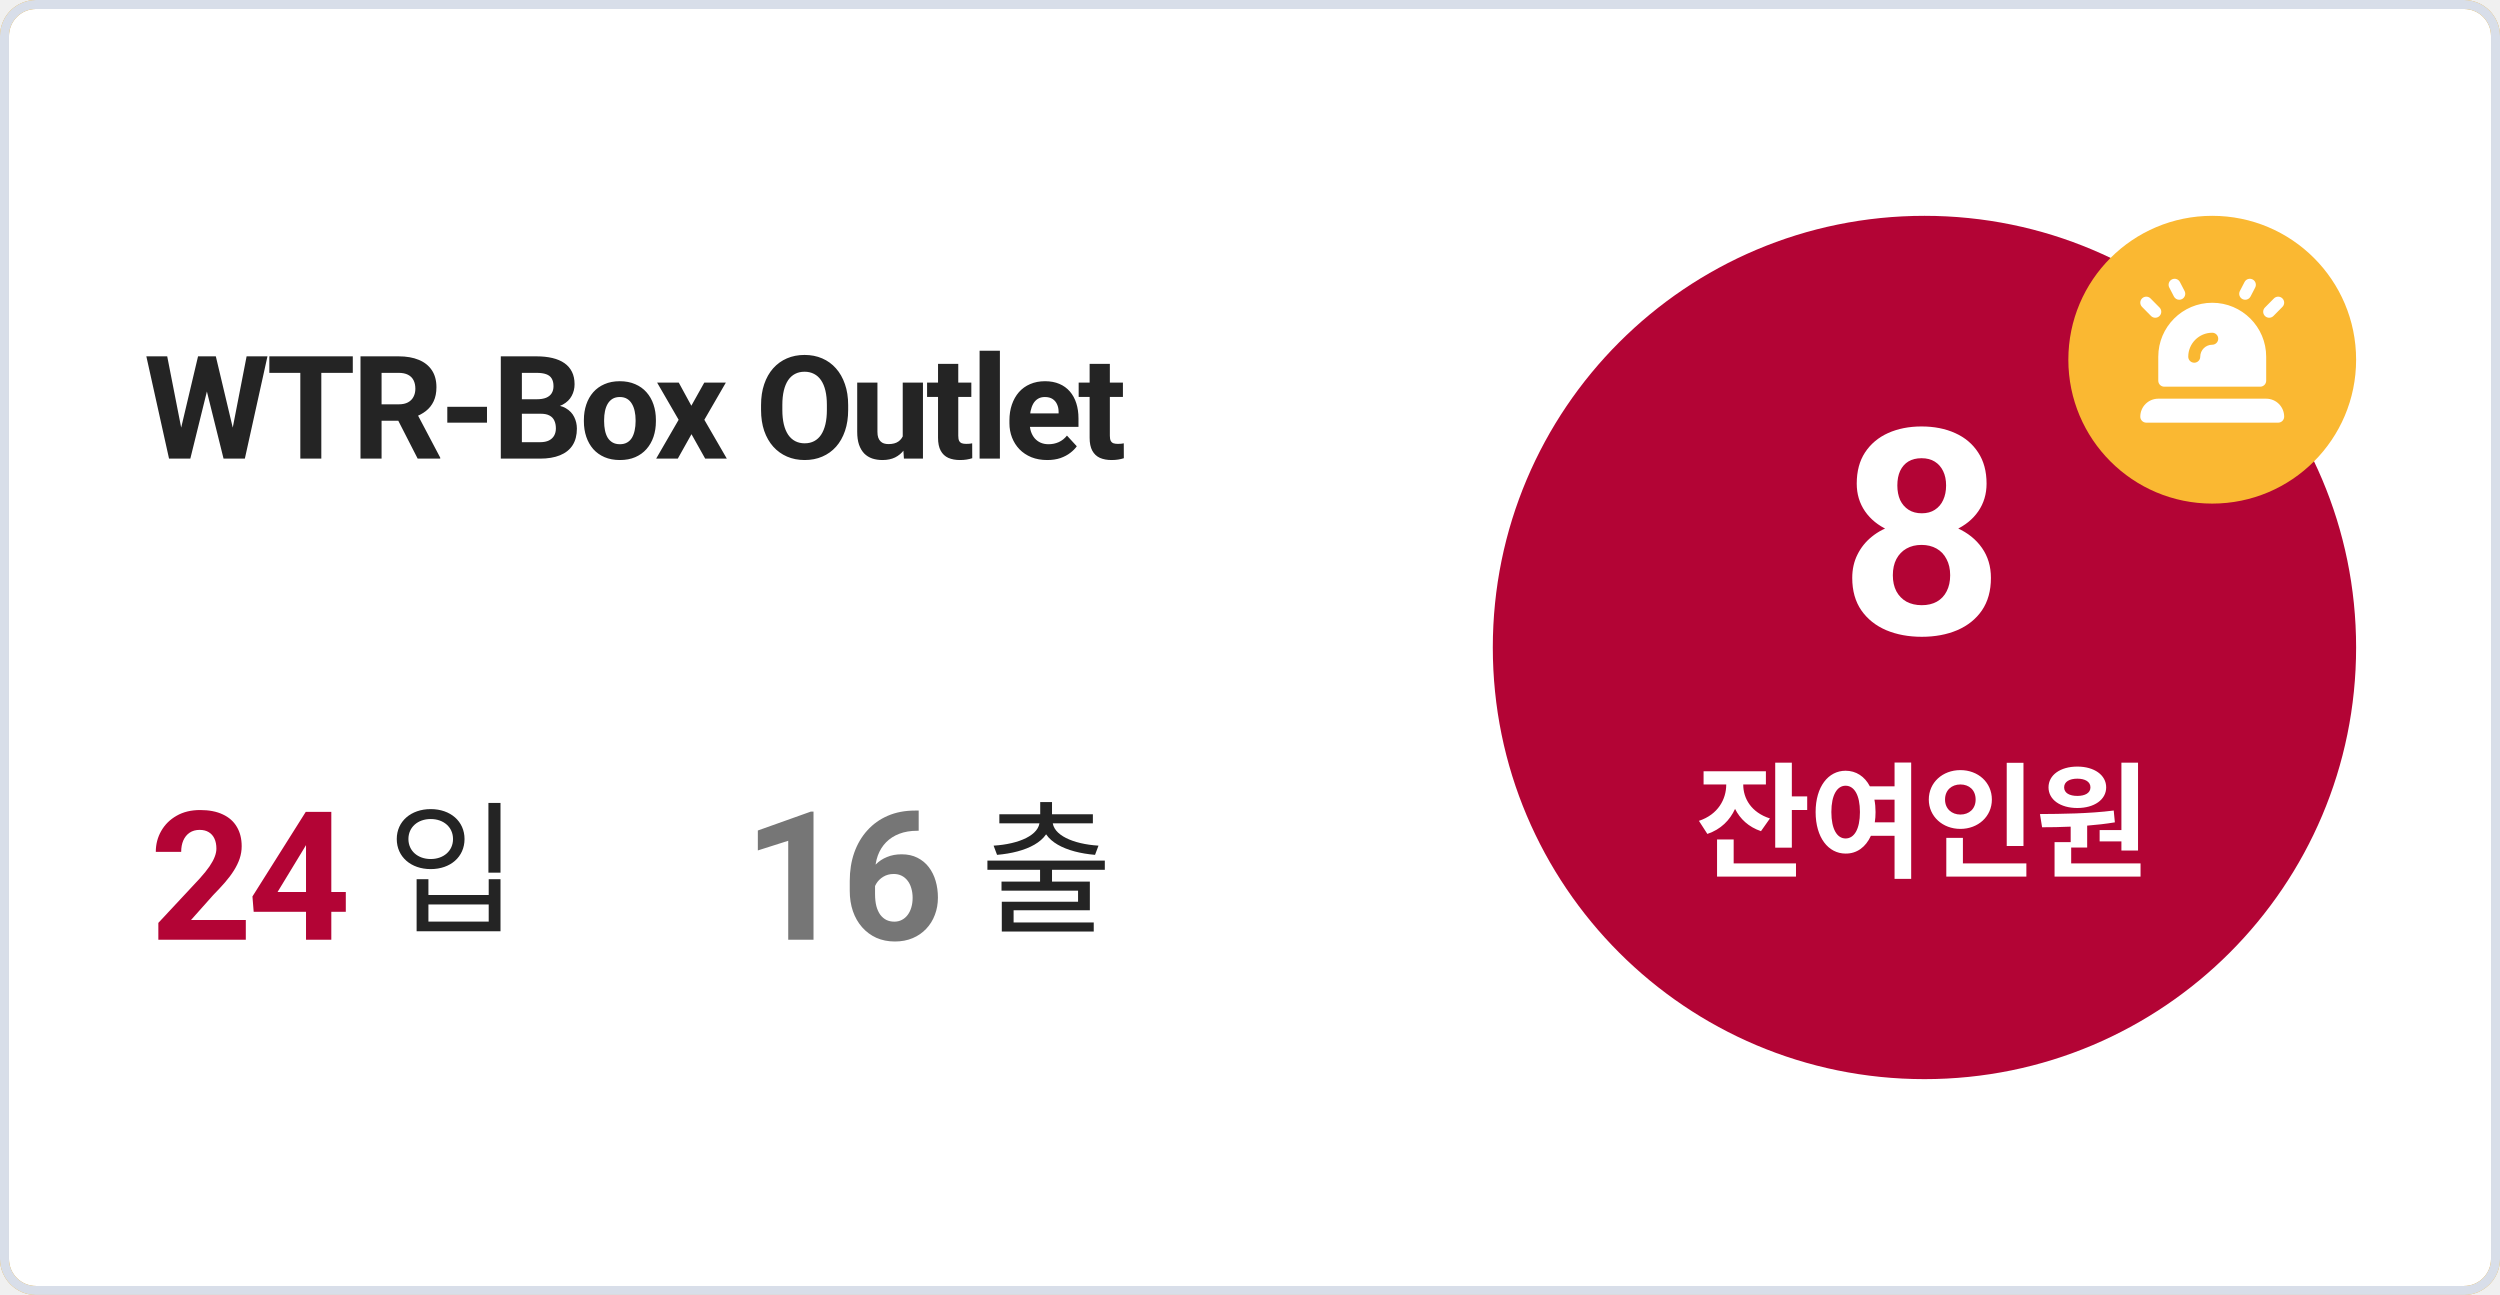
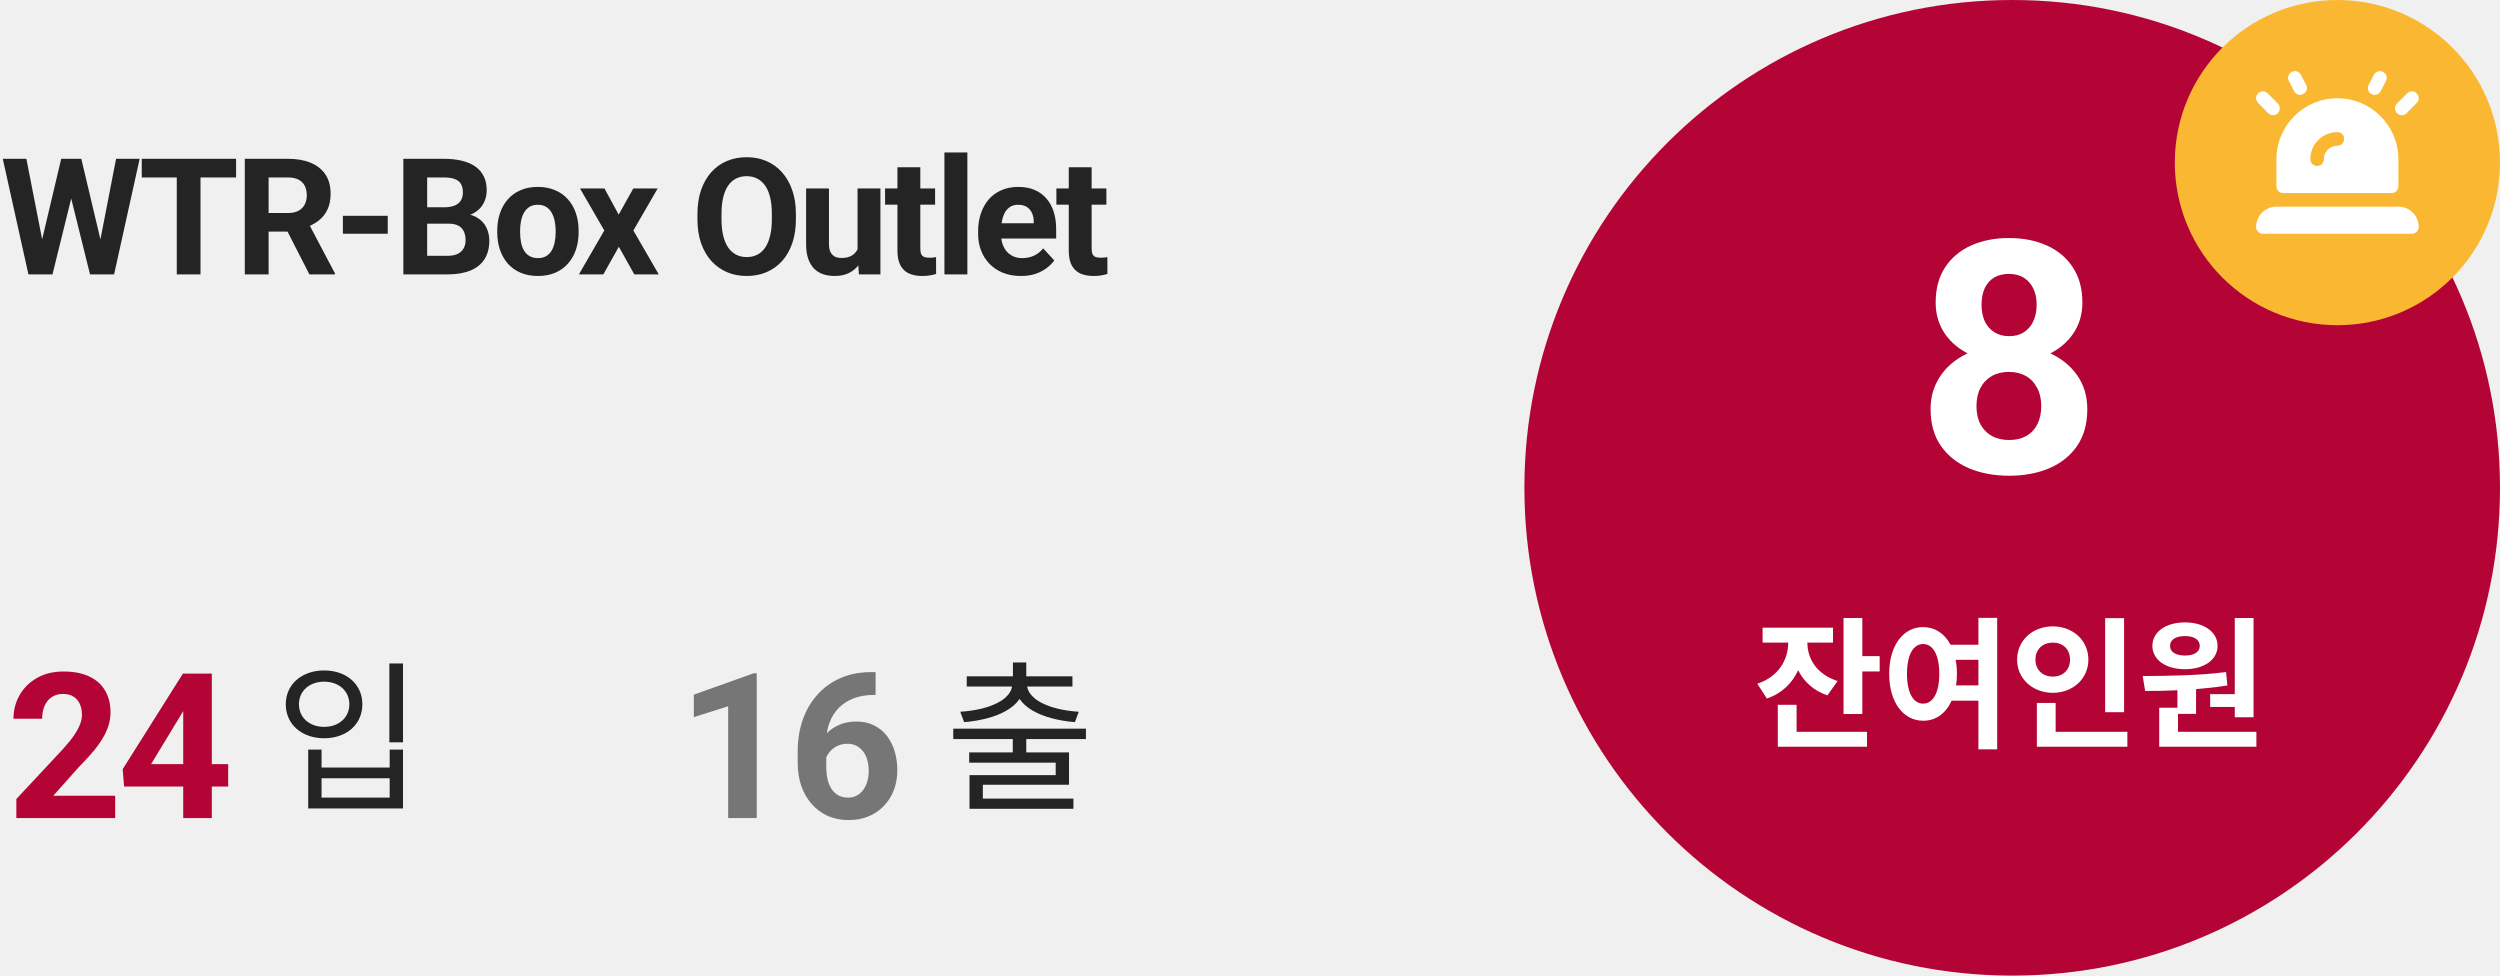
- <svg xmlns="http://www.w3.org/2000/svg" width="278" height="144" viewBox="0 0 278 144" fill="none">
-   <path d="M0.5 4C0.5 2.067 2.067 0.5 4 0.5H274C275.933 0.5 277.5 2.067 277.5 4V140C277.5 141.933 275.933 143.5 274 143.5H4C2.067 143.5 0.5 141.933 0.5 140V4Z" fill="white" />
-   <path d="M0.5 4C0.5 2.067 2.067 0.5 4 0.5H274C275.933 0.5 277.5 2.067 277.5 4V140C277.5 141.933 275.933 143.5 274 143.5H4C2.067 143.5 0.5 141.933 0.5 140V4Z" fill="white" />
-   <path d="M0.5 4C0.5 2.067 2.067 0.5 4 0.5H274C275.933 0.5 277.5 2.067 277.5 4V140C277.5 141.933 275.933 143.5 274 143.5H4C2.067 143.5 0.5 141.933 0.5 140V4Z" stroke="#D8DEE9" />
-   <path d="M0.5 4C0.5 2.067 2.067 0.5 4 0.5H274C275.933 0.5 277.5 2.067 277.5 4V140C277.5 141.933 275.933 143.5 274 143.5H4C2.067 143.5 0.5 141.933 0.5 140V4Z" stroke="#FAB832" />
-   <path d="M0.5 4C0.5 2.067 2.067 0.5 4 0.5H274C275.933 0.5 277.5 2.067 277.5 4V140C277.5 141.933 275.933 143.5 274 143.5H4C2.067 143.5 0.5 141.933 0.5 140V4Z" stroke="#D8DEE9" />
-   <path d="M19.758 49.195L22.023 39.625H23.289L23.578 41.219L21.164 51H19.805L19.758 49.195ZM18.594 39.625L20.469 49.195L20.312 51H18.797L16.273 39.625H18.594ZM25.57 49.156L27.422 39.625H29.742L27.227 51H25.711L25.57 49.156ZM24 39.625L26.281 49.234L26.219 51H24.859L22.43 41.211L22.742 39.625H24ZM35.731 39.625V51H33.395V39.625H35.731ZM39.231 39.625V41.461H29.95V39.625H39.231ZM40.087 39.625H44.329C45.199 39.625 45.946 39.755 46.571 40.016C47.202 40.276 47.686 40.661 48.024 41.172C48.363 41.682 48.532 42.31 48.532 43.055C48.532 43.664 48.428 44.188 48.22 44.625C48.017 45.057 47.727 45.419 47.352 45.711C46.983 45.997 46.548 46.227 46.048 46.398L45.306 46.789H41.618L41.602 44.961H44.345C44.756 44.961 45.097 44.888 45.368 44.742C45.639 44.596 45.842 44.393 45.977 44.133C46.118 43.872 46.188 43.57 46.188 43.227C46.188 42.862 46.121 42.547 45.985 42.281C45.85 42.016 45.644 41.812 45.368 41.672C45.092 41.531 44.746 41.461 44.329 41.461H42.431V51H40.087V39.625ZM46.446 51L43.852 45.93L46.329 45.914L48.954 50.891V51H46.446ZM54.154 45.234V47H49.74V45.234H54.154ZM60.142 46.008H57.221L57.205 44.398H59.658C60.09 44.398 60.445 44.344 60.721 44.234C60.997 44.12 61.202 43.956 61.338 43.742C61.478 43.523 61.549 43.258 61.549 42.945C61.549 42.591 61.481 42.305 61.346 42.086C61.215 41.867 61.01 41.708 60.728 41.609C60.452 41.51 60.096 41.461 59.658 41.461H58.033V51H55.689V39.625H59.658C60.32 39.625 60.911 39.688 61.432 39.812C61.958 39.938 62.403 40.128 62.767 40.383C63.132 40.638 63.411 40.961 63.603 41.352C63.796 41.737 63.892 42.195 63.892 42.727C63.892 43.195 63.786 43.628 63.572 44.023C63.364 44.419 63.033 44.742 62.58 44.992C62.132 45.242 61.546 45.38 60.822 45.406L60.142 46.008ZM60.041 51H56.58L57.494 49.172H60.041C60.452 49.172 60.788 49.107 61.049 48.977C61.309 48.841 61.502 48.659 61.627 48.43C61.752 48.2 61.814 47.938 61.814 47.641C61.814 47.307 61.757 47.018 61.642 46.773C61.533 46.529 61.356 46.341 61.111 46.211C60.867 46.075 60.544 46.008 60.142 46.008H57.885L57.9 44.398H60.713L61.252 45.031C61.945 45.021 62.502 45.143 62.924 45.398C63.351 45.648 63.661 45.974 63.853 46.375C64.051 46.776 64.15 47.206 64.15 47.664C64.15 48.393 63.992 49.008 63.674 49.508C63.356 50.003 62.89 50.375 62.275 50.625C61.666 50.875 60.921 51 60.041 51ZM64.928 46.859V46.695C64.928 46.075 65.017 45.505 65.194 44.984C65.371 44.458 65.629 44.003 65.967 43.617C66.306 43.232 66.722 42.932 67.217 42.719C67.712 42.5 68.28 42.391 68.92 42.391C69.561 42.391 70.131 42.5 70.631 42.719C71.131 42.932 71.55 43.232 71.889 43.617C72.233 44.003 72.493 44.458 72.67 44.984C72.847 45.505 72.936 46.075 72.936 46.695V46.859C72.936 47.474 72.847 48.044 72.67 48.57C72.493 49.091 72.233 49.547 71.889 49.938C71.55 50.323 71.134 50.622 70.639 50.836C70.144 51.05 69.577 51.156 68.936 51.156C68.295 51.156 67.725 51.05 67.225 50.836C66.73 50.622 66.311 50.323 65.967 49.938C65.629 49.547 65.371 49.091 65.194 48.57C65.017 48.044 64.928 47.474 64.928 46.859ZM67.178 46.695V46.859C67.178 47.214 67.209 47.544 67.272 47.852C67.334 48.159 67.433 48.43 67.569 48.664C67.709 48.893 67.892 49.073 68.116 49.203C68.34 49.333 68.613 49.398 68.936 49.398C69.248 49.398 69.517 49.333 69.741 49.203C69.965 49.073 70.144 48.893 70.28 48.664C70.415 48.43 70.514 48.159 70.577 47.852C70.644 47.544 70.678 47.214 70.678 46.859V46.695C70.678 46.352 70.644 46.029 70.577 45.727C70.514 45.419 70.412 45.148 70.272 44.914C70.136 44.675 69.957 44.487 69.733 44.352C69.509 44.216 69.238 44.148 68.92 44.148C68.603 44.148 68.332 44.216 68.108 44.352C67.889 44.487 67.709 44.675 67.569 44.914C67.433 45.148 67.334 45.419 67.272 45.727C67.209 46.029 67.178 46.352 67.178 46.695ZM75.479 42.547L76.878 45.117L78.315 42.547H80.714L78.323 46.68L80.823 51H78.417L76.893 48.281L75.37 51H72.964L75.464 46.68L73.073 42.547H75.479ZM94.316 45.047V45.586C94.316 46.45 94.199 47.227 93.965 47.914C93.73 48.602 93.4 49.188 92.972 49.672C92.545 50.151 92.035 50.518 91.441 50.773C90.853 51.029 90.199 51.156 89.48 51.156C88.767 51.156 88.113 51.029 87.519 50.773C86.931 50.518 86.42 50.151 85.988 49.672C85.556 49.188 85.22 48.602 84.98 47.914C84.746 47.227 84.629 46.45 84.629 45.586V45.047C84.629 44.177 84.746 43.401 84.98 42.719C85.215 42.031 85.545 41.445 85.972 40.961C86.405 40.477 86.915 40.107 87.504 39.852C88.097 39.596 88.751 39.469 89.465 39.469C90.183 39.469 90.837 39.596 91.426 39.852C92.019 40.107 92.53 40.477 92.957 40.961C93.389 41.445 93.722 42.031 93.957 42.719C94.197 43.401 94.316 44.177 94.316 45.047ZM91.949 45.586V45.031C91.949 44.427 91.894 43.896 91.785 43.438C91.676 42.979 91.514 42.594 91.301 42.281C91.087 41.969 90.827 41.734 90.519 41.578C90.212 41.417 89.861 41.336 89.465 41.336C89.069 41.336 88.717 41.417 88.41 41.578C88.108 41.734 87.85 41.969 87.637 42.281C87.428 42.594 87.269 42.979 87.16 43.438C87.051 43.896 86.996 44.427 86.996 45.031V45.586C86.996 46.185 87.051 46.716 87.16 47.18C87.269 47.638 87.431 48.026 87.644 48.344C87.858 48.656 88.118 48.893 88.426 49.055C88.733 49.216 89.085 49.297 89.48 49.297C89.876 49.297 90.228 49.216 90.535 49.055C90.842 48.893 91.1 48.656 91.308 48.344C91.517 48.026 91.676 47.638 91.785 47.18C91.894 46.716 91.949 46.185 91.949 45.586ZM100.383 48.977V42.547H102.633V51H100.516L100.383 48.977ZM100.633 47.242L101.297 47.227C101.297 47.789 101.232 48.312 101.102 48.797C100.972 49.276 100.776 49.693 100.516 50.047C100.256 50.396 99.927 50.669 99.532 50.867C99.136 51.06 98.67 51.156 98.133 51.156C97.722 51.156 97.341 51.099 96.993 50.984C96.649 50.865 96.352 50.68 96.102 50.43C95.857 50.175 95.664 49.849 95.524 49.453C95.388 49.052 95.321 48.57 95.321 48.008V42.547H97.571V48.023C97.571 48.273 97.599 48.484 97.657 48.656C97.719 48.828 97.805 48.969 97.914 49.078C98.024 49.188 98.151 49.266 98.297 49.312C98.448 49.359 98.615 49.383 98.797 49.383C99.261 49.383 99.625 49.289 99.891 49.102C100.162 48.914 100.352 48.659 100.461 48.336C100.576 48.008 100.633 47.643 100.633 47.242ZM108.012 42.547V44.141H103.091V42.547H108.012ZM104.309 40.461H106.559V48.453C106.559 48.698 106.591 48.885 106.653 49.016C106.721 49.146 106.82 49.237 106.95 49.289C107.08 49.336 107.244 49.359 107.442 49.359C107.583 49.359 107.708 49.354 107.817 49.344C107.932 49.328 108.028 49.312 108.106 49.297L108.114 50.953C107.921 51.016 107.713 51.065 107.489 51.102C107.265 51.138 107.018 51.156 106.747 51.156C106.252 51.156 105.82 51.075 105.45 50.914C105.085 50.747 104.804 50.482 104.606 50.117C104.408 49.753 104.309 49.273 104.309 48.68V40.461ZM111.189 39V51H108.931V39H111.189ZM116.459 51.156C115.802 51.156 115.214 51.052 114.693 50.844C114.172 50.63 113.73 50.336 113.365 49.961C113.006 49.586 112.73 49.151 112.537 48.656C112.344 48.156 112.248 47.625 112.248 47.062V46.75C112.248 46.109 112.339 45.523 112.521 44.992C112.704 44.461 112.964 44 113.302 43.609C113.646 43.219 114.063 42.919 114.552 42.711C115.042 42.497 115.594 42.391 116.209 42.391C116.808 42.391 117.339 42.49 117.802 42.688C118.266 42.885 118.654 43.167 118.967 43.531C119.284 43.896 119.524 44.333 119.685 44.844C119.847 45.349 119.927 45.911 119.927 46.531V47.469H113.209V45.969H117.717V45.797C117.717 45.484 117.659 45.206 117.545 44.961C117.435 44.711 117.269 44.513 117.045 44.367C116.821 44.221 116.534 44.148 116.185 44.148C115.888 44.148 115.633 44.214 115.42 44.344C115.206 44.474 115.032 44.656 114.896 44.891C114.766 45.125 114.667 45.401 114.599 45.719C114.537 46.031 114.506 46.375 114.506 46.75V47.062C114.506 47.401 114.552 47.714 114.646 48C114.745 48.286 114.883 48.534 115.06 48.742C115.243 48.95 115.461 49.112 115.717 49.227C115.977 49.341 116.271 49.398 116.599 49.398C117.006 49.398 117.383 49.32 117.732 49.164C118.086 49.003 118.391 48.76 118.646 48.438L119.74 49.625C119.563 49.88 119.321 50.125 119.013 50.359C118.711 50.594 118.347 50.786 117.92 50.938C117.493 51.083 117.006 51.156 116.459 51.156ZM124.869 42.547V44.141H119.948V42.547H124.869ZM121.166 40.461H123.416V48.453C123.416 48.698 123.448 48.885 123.51 49.016C123.578 49.146 123.677 49.237 123.807 49.289C123.937 49.336 124.101 49.359 124.299 49.359C124.44 49.359 124.565 49.354 124.674 49.344C124.789 49.328 124.885 49.312 124.963 49.297L124.971 50.953C124.778 51.016 124.57 51.065 124.346 51.102C124.122 51.138 123.875 51.156 123.604 51.156C123.109 51.156 122.677 51.075 122.307 50.914C121.942 50.747 121.661 50.482 121.463 50.117C121.265 49.753 121.166 49.273 121.166 48.68V40.461Z" fill="#242424" />
-   <path d="M27.334 102.303V104.5H17.608V102.625L22.207 97.693C22.67 97.179 23.034 96.727 23.301 96.336C23.568 95.939 23.76 95.584 23.877 95.272C24.001 94.953 24.063 94.65 24.063 94.363C24.063 93.934 23.991 93.566 23.848 93.26C23.705 92.947 23.493 92.706 23.213 92.537C22.94 92.368 22.601 92.283 22.198 92.283C21.768 92.283 21.397 92.387 21.084 92.596C20.778 92.804 20.544 93.094 20.381 93.465C20.225 93.836 20.147 94.256 20.147 94.725H17.325C17.325 93.878 17.526 93.103 17.93 92.4C18.334 91.691 18.903 91.128 19.639 90.711C20.375 90.288 21.247 90.076 22.256 90.076C23.252 90.076 24.092 90.239 24.776 90.564C25.466 90.883 25.987 91.346 26.338 91.951C26.696 92.55 26.875 93.266 26.875 94.1C26.875 94.568 26.8 95.027 26.651 95.477C26.501 95.919 26.286 96.362 26.006 96.805C25.733 97.241 25.401 97.684 25.01 98.133C24.619 98.582 24.187 99.047 23.711 99.529L21.241 102.303H27.334ZM38.453 99.188V101.395H28.209L28.072 99.686L34 90.281H36.236L33.815 94.334L30.865 99.188H38.453ZM36.842 90.281V104.5H34.029V90.281H36.842Z" fill="#B30435" />
-   <path d="M54.312 89.284H55.656V97.044H54.312V89.284ZM46.328 97.764H47.64V99.524H54.344V97.764H55.656V103.556H46.328V97.764ZM47.64 100.58V102.484H54.344V100.58H47.64ZM47.896 89.972C50.088 89.972 51.656 91.332 51.656 93.3C51.656 95.284 50.088 96.644 47.896 96.644C45.704 96.644 44.12 95.284 44.12 93.3C44.12 91.332 45.704 89.972 47.896 89.972ZM47.896 91.076C46.456 91.076 45.416 91.988 45.416 93.3C45.416 94.612 46.456 95.524 47.896 95.524C49.336 95.524 50.376 94.612 50.376 93.3C50.376 91.988 49.336 91.076 47.896 91.076Z" fill="#242424" />
-   <path d="M90.463 90.252V104.5H87.651V93.494L84.272 94.568V92.352L90.16 90.252H90.463ZM101.748 90.135H102.158V92.381H101.992C101.25 92.381 100.589 92.492 100.01 92.713C99.43 92.934 98.939 93.25 98.535 93.66C98.138 94.064 97.832 94.552 97.617 95.125C97.409 95.698 97.305 96.339 97.305 97.049V99.412C97.305 99.92 97.353 100.369 97.451 100.76C97.555 101.144 97.702 101.466 97.891 101.727C98.086 101.98 98.314 102.173 98.574 102.303C98.835 102.426 99.128 102.488 99.453 102.488C99.759 102.488 100.036 102.423 100.283 102.293C100.537 102.163 100.752 101.98 100.928 101.746C101.11 101.505 101.247 101.225 101.338 100.906C101.436 100.581 101.484 100.226 101.484 99.842C101.484 99.458 101.436 99.103 101.338 98.777C101.247 98.452 101.11 98.172 100.928 97.938C100.745 97.697 100.524 97.511 100.264 97.381C100.003 97.251 99.71 97.186 99.385 97.186C98.942 97.186 98.551 97.29 98.213 97.498C97.881 97.7 97.62 97.96 97.432 98.279C97.243 98.598 97.142 98.934 97.129 99.285L96.279 98.738C96.299 98.237 96.403 97.762 96.592 97.312C96.787 96.863 97.054 96.466 97.393 96.121C97.738 95.769 98.151 95.496 98.633 95.301C99.115 95.099 99.658 94.998 100.264 94.998C100.928 94.998 101.51 95.125 102.012 95.379C102.52 95.633 102.943 95.981 103.281 96.424C103.62 96.867 103.874 97.378 104.043 97.957C104.212 98.537 104.297 99.155 104.297 99.812C104.297 100.503 104.183 101.144 103.955 101.736C103.734 102.329 103.411 102.846 102.988 103.289C102.572 103.732 102.07 104.077 101.484 104.324C100.898 104.572 100.241 104.695 99.512 104.695C98.757 104.695 98.07 104.559 97.451 104.285C96.839 104.005 96.312 103.615 95.869 103.113C95.426 102.612 95.085 102.016 94.844 101.326C94.609 100.636 94.492 99.881 94.492 99.061V97.967C94.492 96.821 94.658 95.773 94.99 94.822C95.329 93.865 95.814 93.038 96.445 92.342C97.077 91.639 97.838 91.095 98.731 90.711C99.622 90.327 100.628 90.135 101.748 90.135Z" fill="#767676" />
-   <path d="M115.656 96.484H116.984V98.676H115.656V96.484ZM109.8 95.7H122.856V96.724H109.8V95.7ZM115.672 89.188H116.984V90.948H115.672V89.188ZM115.608 91.076H116.776V91.3C116.776 93.572 114.072 94.788 110.872 95.06L110.488 94.036C113.336 93.86 115.608 92.852 115.608 91.3V91.076ZM115.88 91.076H117.048V91.3C117.048 92.852 119.32 93.86 122.152 94.036L121.768 95.06C118.568 94.788 115.88 93.572 115.88 91.3V91.076ZM111.128 90.548H121.528V91.556H111.128V90.548ZM111.368 98.036H121.192V101.22H112.712V102.964H111.4V100.276H119.88V99.044H111.368V98.036ZM111.4 102.58H121.624V103.588H111.4V102.58Z" fill="#242424" />
-   <path d="M166 72C166 45.49 187.49 24 214 24C240.51 24 262 45.49 262 72C262 98.51 240.51 120 214 120C187.49 120 166 98.51 166 72Z" fill="#B30435" />
-   <path d="M221.391 64.266C221.391 65.693 221.057 66.896 220.391 67.875C219.724 68.844 218.807 69.578 217.641 70.078C216.484 70.568 215.172 70.812 213.703 70.812C212.234 70.812 210.917 70.568 209.75 70.078C208.583 69.578 207.661 68.844 206.984 67.875C206.307 66.896 205.969 65.693 205.969 64.266C205.969 63.307 206.161 62.443 206.547 61.672C206.932 60.891 207.469 60.224 208.156 59.672C208.854 59.109 209.672 58.682 210.609 58.391C211.547 58.089 212.568 57.938 213.672 57.938C215.151 57.938 216.474 58.198 217.641 58.719C218.807 59.24 219.724 59.974 220.391 60.922C221.057 61.87 221.391 62.984 221.391 64.266ZM216.859 63.969C216.859 63.271 216.724 62.672 216.453 62.172C216.193 61.661 215.823 61.271 215.344 61C214.865 60.729 214.307 60.594 213.672 60.594C213.036 60.594 212.479 60.729 212 61C211.521 61.271 211.146 61.661 210.875 62.172C210.615 62.672 210.484 63.271 210.484 63.969C210.484 64.656 210.615 65.25 210.875 65.75C211.146 66.25 211.521 66.635 212 66.906C212.49 67.167 213.057 67.297 213.703 67.297C214.349 67.297 214.906 67.167 215.375 66.906C215.854 66.635 216.219 66.25 216.469 65.75C216.729 65.25 216.859 64.656 216.859 63.969ZM220.906 53.781C220.906 54.938 220.599 55.964 219.984 56.859C219.37 57.745 218.516 58.438 217.422 58.938C216.339 59.438 215.099 59.688 213.703 59.688C212.297 59.688 211.047 59.438 209.953 58.938C208.859 58.438 208.005 57.745 207.391 56.859C206.776 55.964 206.469 54.938 206.469 53.781C206.469 52.406 206.776 51.25 207.391 50.312C208.016 49.365 208.87 48.646 209.953 48.156C211.047 47.667 212.286 47.422 213.672 47.422C215.078 47.422 216.323 47.667 217.406 48.156C218.5 48.646 219.354 49.365 219.969 50.312C220.594 51.25 220.906 52.406 220.906 53.781ZM216.406 53.984C216.406 53.37 216.297 52.839 216.078 52.391C215.859 51.932 215.547 51.578 215.141 51.328C214.745 51.078 214.255 50.953 213.672 50.953C213.109 50.953 212.625 51.073 212.219 51.312C211.823 51.552 211.516 51.901 211.297 52.359C211.089 52.807 210.984 53.349 210.984 53.984C210.984 54.599 211.089 55.141 211.297 55.609C211.516 56.068 211.828 56.427 212.234 56.688C212.641 56.948 213.13 57.078 213.703 57.078C214.276 57.078 214.76 56.948 215.156 56.688C215.562 56.427 215.87 56.068 216.078 55.609C216.297 55.141 216.406 54.599 216.406 53.984Z" fill="white" />
-   <path d="M196.816 91.012L195.822 92.426C194.45 91.964 193.498 91.068 192.938 89.948C192.364 91.208 191.356 92.23 189.858 92.734L188.92 91.278C191.048 90.578 191.958 88.87 191.958 87.246V87.232H189.438V85.762H196.368V87.232H193.848V87.246C193.848 88.786 194.73 90.34 196.816 91.012ZM192.784 93.35V96.01H199.714V97.48H190.936V93.35H192.784ZM199.252 88.562H200.96V90.074H199.252V94.26H197.404V84.81H199.252V88.562ZM208.477 91.446H210.675V88.926H208.435C208.519 89.346 208.561 89.808 208.561 90.298C208.561 90.704 208.533 91.096 208.477 91.446ZM205.229 93.238C206.181 93.238 206.825 92.216 206.825 90.298C206.825 88.394 206.181 87.372 205.229 87.372C204.291 87.372 203.647 88.394 203.647 90.298C203.647 92.216 204.291 93.238 205.229 93.238ZM210.675 84.796H212.523V97.732H210.675V92.944H208.043C207.469 94.204 206.475 94.932 205.229 94.918C203.311 94.918 201.897 93.14 201.897 90.298C201.897 87.47 203.311 85.706 205.229 85.706C206.391 85.706 207.357 86.336 207.931 87.442H210.675V84.796ZM225.01 84.824V94.078H223.148V84.824H225.01ZM216.288 88.912C216.288 89.948 217.044 90.578 217.996 90.578C218.962 90.578 219.69 89.948 219.69 88.912C219.69 87.848 218.962 87.232 217.996 87.232C217.044 87.232 216.288 87.848 216.288 88.912ZM221.496 88.912C221.496 90.788 219.97 92.174 217.996 92.174C216.022 92.174 214.482 90.788 214.482 88.912C214.482 87.008 216.022 85.636 217.996 85.636C219.97 85.636 221.496 87.008 221.496 88.912ZM218.276 96.01H225.332V97.48H216.428V93.168H218.276V96.01ZM233.479 92.3H235.901V84.81H237.749V94.582H235.901V93.56H233.479V92.3ZM231.001 86.588C230.133 86.588 229.531 86.924 229.531 87.554C229.531 88.184 230.133 88.506 231.001 88.506C231.855 88.506 232.457 88.184 232.457 87.554C232.457 86.924 231.855 86.588 231.001 86.588ZM231.001 89.85C229.111 89.85 227.795 88.926 227.795 87.554C227.795 86.182 229.111 85.244 231.001 85.244C232.877 85.244 234.207 86.182 234.207 87.554C234.207 88.926 232.877 89.85 231.001 89.85ZM230.315 96.01H238.029V97.48H228.467V93.644H230.259V91.922C229.125 91.978 228.047 91.992 227.081 91.992L226.843 90.522C229.195 90.508 232.331 90.48 235.047 90.13L235.173 91.446C234.165 91.614 233.129 91.726 232.093 91.81V94.246H230.315V96.01Z" fill="white" />
-   <path d="M230 40C230 31.163 237.163 24 246 24C254.837 24 262 31.163 262 40C262 48.837 254.837 56 246 56C237.163 56 230 48.837 230 40Z" fill="#FAB832" />
-   <g clip-path="url(#clip0_2050_10417)">
-     <path d="M254 46.334C254 46.702 253.701 47 253.333 47H238.667C238.299 47 238 46.702 238 46.334C238 45.229 238.895 44.334 240 44.334H252C253.105 44.334 254 45.229 254 46.334ZM252.807 35.136L253.807 34.124C254.067 33.862 254.064 33.441 253.802 33.181C253.539 32.922 253.118 32.925 252.859 33.187L251.859 34.198C251.6 34.46 251.603 34.882 251.865 35.141C251.995 35.269 252.164 35.334 252.333 35.334C252.505 35.334 252.677 35.267 252.807 35.136ZM250.259 32.974L250.777 31.974C250.946 31.647 250.818 31.244 250.491 31.075C250.166 30.905 249.762 31.032 249.593 31.36L249.075 32.36C248.905 32.687 249.033 33.09 249.36 33.259C249.457 33.309 249.563 33.334 249.666 33.334C249.907 33.334 250.14 33.203 250.259 32.974ZM240.135 35.141C240.397 34.882 240.399 34.46 240.141 34.198L239.141 33.187C238.883 32.925 238.459 32.923 238.198 33.181C237.936 33.441 237.934 33.862 238.193 34.124L239.193 35.136C239.323 35.267 239.495 35.334 239.667 35.334C239.836 35.334 240.006 35.269 240.135 35.141ZM242.64 33.259C242.967 33.09 243.095 32.688 242.925 32.36L242.407 31.36C242.237 31.032 241.834 30.905 241.509 31.075C241.182 31.244 241.054 31.646 241.223 31.974L241.741 32.974C241.86 33.203 242.093 33.334 242.334 33.334C242.437 33.334 242.542 33.309 242.64 33.259ZM252 39.667V42.334C252 42.702 251.702 43 251.333 43H240.667C240.298 43 240 42.702 240 42.334V39.667C240 36.358 242.691 33.667 246 33.667C249.309 33.667 252 36.358 252 39.667ZM246.667 37.667C246.667 37.298 246.369 37 246 37C244.529 37 243.333 38.196 243.333 39.667C243.333 40.035 243.631 40.334 244 40.334C244.369 40.334 244.667 40.035 244.667 39.667C244.667 38.931 245.265 38.334 246 38.334C246.369 38.334 246.667 38.035 246.667 37.667Z" fill="white" />
+ <svg xmlns="http://www.w3.org/2000/svg" width="246" height="96" viewBox="0 0 246 96" fill="none">
+   <path d="M3.758 25.195L6.023 15.625H7.289L7.578 17.219L5.164 27H3.805L3.758 25.195ZM2.594 15.625L4.469 25.195L4.312 27H2.797L0.273 15.625H2.594ZM9.57 25.156L11.422 15.625H13.742L11.227 27H9.711L9.57 25.156ZM8 15.625L10.281 25.234L10.219 27H8.859L6.43 17.211L6.742 15.625H8ZM19.731 15.625V27H17.395V15.625H19.731ZM23.231 15.625V17.461H13.95V15.625H23.231ZM24.087 15.625H28.329C29.199 15.625 29.946 15.755 30.571 16.016C31.201 16.276 31.686 16.662 32.024 17.172C32.363 17.682 32.532 18.31 32.532 19.055C32.532 19.664 32.428 20.188 32.22 20.625C32.017 21.057 31.727 21.419 31.352 21.711C30.983 21.997 30.548 22.227 30.048 22.398L29.306 22.789H25.618L25.602 20.961H28.345C28.756 20.961 29.097 20.888 29.368 20.742C29.639 20.596 29.842 20.393 29.977 20.133C30.118 19.872 30.188 19.57 30.188 19.227C30.188 18.862 30.121 18.547 29.985 18.281C29.85 18.016 29.644 17.812 29.368 17.672C29.092 17.531 28.746 17.461 28.329 17.461H26.431V27H24.087V15.625ZM30.446 27L27.852 21.93L30.329 21.914L32.954 26.891V27H30.446ZM38.154 21.234V23H33.74V21.234H38.154ZM44.142 22.008H41.221L41.205 20.398H43.658C44.09 20.398 44.445 20.344 44.721 20.234C44.997 20.12 45.202 19.956 45.338 19.742C45.478 19.523 45.549 19.258 45.549 18.945C45.549 18.591 45.481 18.305 45.346 18.086C45.215 17.867 45.01 17.708 44.728 17.609C44.452 17.51 44.096 17.461 43.658 17.461H42.033V27H39.689V15.625H43.658C44.32 15.625 44.911 15.688 45.432 15.812C45.958 15.938 46.403 16.128 46.767 16.383C47.132 16.638 47.411 16.961 47.603 17.352C47.796 17.737 47.892 18.195 47.892 18.727C47.892 19.195 47.786 19.628 47.572 20.023C47.364 20.419 47.033 20.742 46.58 20.992C46.132 21.242 45.546 21.38 44.822 21.406L44.142 22.008ZM44.041 27H40.58L41.494 25.172H44.041C44.452 25.172 44.788 25.107 45.049 24.977C45.309 24.841 45.502 24.659 45.627 24.43C45.752 24.201 45.814 23.938 45.814 23.641C45.814 23.307 45.757 23.018 45.642 22.773C45.533 22.529 45.356 22.341 45.111 22.211C44.867 22.076 44.544 22.008 44.142 22.008H41.885L41.9 20.398H44.713L45.252 21.031C45.945 21.021 46.502 21.143 46.924 21.398C47.351 21.648 47.661 21.974 47.853 22.375C48.051 22.776 48.15 23.206 48.15 23.664C48.15 24.393 47.992 25.008 47.674 25.508C47.356 26.003 46.89 26.375 46.275 26.625C45.666 26.875 44.921 27 44.041 27ZM48.928 22.859V22.695C48.928 22.076 49.017 21.505 49.194 20.984C49.371 20.458 49.629 20.003 49.967 19.617C50.306 19.232 50.722 18.932 51.217 18.719C51.712 18.5 52.28 18.391 52.92 18.391C53.561 18.391 54.131 18.5 54.631 18.719C55.131 18.932 55.55 19.232 55.889 19.617C56.233 20.003 56.493 20.458 56.67 20.984C56.847 21.505 56.936 22.076 56.936 22.695V22.859C56.936 23.474 56.847 24.044 56.67 24.57C56.493 25.091 56.233 25.547 55.889 25.938C55.55 26.323 55.134 26.622 54.639 26.836C54.144 27.049 53.577 27.156 52.936 27.156C52.295 27.156 51.725 27.049 51.225 26.836C50.73 26.622 50.311 26.323 49.967 25.938C49.629 25.547 49.371 25.091 49.194 24.57C49.017 24.044 48.928 23.474 48.928 22.859ZM51.178 22.695V22.859C51.178 23.213 51.209 23.544 51.272 23.852C51.334 24.159 51.433 24.43 51.569 24.664C51.709 24.893 51.892 25.073 52.116 25.203C52.34 25.333 52.613 25.398 52.936 25.398C53.248 25.398 53.517 25.333 53.741 25.203C53.965 25.073 54.144 24.893 54.28 24.664C54.415 24.43 54.514 24.159 54.577 23.852C54.644 23.544 54.678 23.213 54.678 22.859V22.695C54.678 22.352 54.644 22.029 54.577 21.727C54.514 21.419 54.413 21.148 54.272 20.914C54.136 20.674 53.957 20.487 53.733 20.352C53.509 20.216 53.238 20.148 52.92 20.148C52.603 20.148 52.332 20.216 52.108 20.352C51.889 20.487 51.709 20.674 51.569 20.914C51.433 21.148 51.334 21.419 51.272 21.727C51.209 22.029 51.178 22.352 51.178 22.695ZM59.479 18.547L60.878 21.117L62.315 18.547H64.714L62.323 22.68L64.823 27H62.417L60.893 24.281L59.37 27H56.964L59.464 22.68L57.073 18.547H59.479ZM78.316 21.047V21.586C78.316 22.451 78.199 23.227 77.965 23.914C77.73 24.602 77.4 25.188 76.972 25.672C76.545 26.151 76.035 26.518 75.441 26.773C74.853 27.029 74.199 27.156 73.48 27.156C72.767 27.156 72.113 27.029 71.519 26.773C70.931 26.518 70.42 26.151 69.988 25.672C69.556 25.188 69.22 24.602 68.98 23.914C68.746 23.227 68.629 22.451 68.629 21.586V21.047C68.629 20.177 68.746 19.401 68.98 18.719C69.215 18.031 69.545 17.445 69.972 16.961C70.405 16.477 70.915 16.107 71.504 15.852C72.097 15.596 72.751 15.469 73.465 15.469C74.183 15.469 74.837 15.596 75.426 15.852C76.019 16.107 76.53 16.477 76.957 16.961C77.389 17.445 77.722 18.031 77.957 18.719C78.197 19.401 78.316 20.177 78.316 21.047ZM75.949 21.586V21.031C75.949 20.427 75.894 19.896 75.785 19.438C75.676 18.979 75.514 18.594 75.301 18.281C75.087 17.969 74.827 17.734 74.519 17.578C74.212 17.417 73.861 17.336 73.465 17.336C73.069 17.336 72.717 17.417 72.41 17.578C72.108 17.734 71.85 17.969 71.637 18.281C71.428 18.594 71.269 18.979 71.16 19.438C71.051 19.896 70.996 20.427 70.996 21.031V21.586C70.996 22.185 71.051 22.716 71.16 23.18C71.269 23.638 71.431 24.026 71.644 24.344C71.858 24.656 72.118 24.893 72.426 25.055C72.733 25.216 73.085 25.297 73.48 25.297C73.876 25.297 74.228 25.216 74.535 25.055C74.842 24.893 75.1 24.656 75.308 24.344C75.517 24.026 75.676 23.638 75.785 23.18C75.894 22.716 75.949 22.185 75.949 21.586ZM84.383 24.977V18.547H86.633V27H84.516L84.383 24.977ZM84.633 23.242L85.297 23.227C85.297 23.789 85.232 24.312 85.102 24.797C84.972 25.276 84.776 25.693 84.516 26.047C84.255 26.396 83.927 26.669 83.532 26.867C83.136 27.06 82.67 27.156 82.133 27.156C81.722 27.156 81.341 27.099 80.993 26.984C80.649 26.865 80.352 26.68 80.102 26.43C79.857 26.174 79.664 25.849 79.524 25.453C79.388 25.052 79.321 24.57 79.321 24.008V18.547H81.571V24.023C81.571 24.273 81.599 24.484 81.657 24.656C81.719 24.828 81.805 24.969 81.914 25.078C82.024 25.188 82.151 25.266 82.297 25.312C82.448 25.359 82.615 25.383 82.797 25.383C83.261 25.383 83.625 25.289 83.891 25.102C84.162 24.914 84.352 24.659 84.461 24.336C84.576 24.008 84.633 23.643 84.633 23.242ZM92.013 18.547V20.141H87.091V18.547H92.013ZM88.309 16.461H90.559V24.453C90.559 24.698 90.591 24.885 90.653 25.016C90.721 25.146 90.82 25.237 90.95 25.289C91.08 25.336 91.244 25.359 91.442 25.359C91.583 25.359 91.708 25.354 91.817 25.344C91.932 25.328 92.028 25.312 92.106 25.297L92.114 26.953C91.921 27.016 91.713 27.065 91.489 27.102C91.265 27.138 91.018 27.156 90.747 27.156C90.252 27.156 89.82 27.076 89.45 26.914C89.085 26.747 88.804 26.482 88.606 26.117C88.408 25.753 88.309 25.273 88.309 24.68V16.461ZM95.189 15V27H92.931V15H95.189ZM100.459 27.156C99.802 27.156 99.214 27.052 98.693 26.844C98.172 26.63 97.73 26.336 97.365 25.961C97.006 25.586 96.73 25.151 96.537 24.656C96.344 24.156 96.248 23.625 96.248 23.062V22.75C96.248 22.109 96.339 21.523 96.521 20.992C96.704 20.461 96.964 20 97.302 19.609C97.646 19.219 98.063 18.919 98.552 18.711C99.042 18.497 99.594 18.391 100.209 18.391C100.808 18.391 101.339 18.49 101.802 18.688C102.266 18.885 102.654 19.167 102.967 19.531C103.284 19.896 103.524 20.333 103.685 20.844C103.847 21.349 103.927 21.912 103.927 22.531V23.469H97.209V21.969H101.717V21.797C101.717 21.484 101.659 21.206 101.545 20.961C101.435 20.711 101.269 20.513 101.045 20.367C100.821 20.221 100.534 20.148 100.185 20.148C99.888 20.148 99.633 20.213 99.42 20.344C99.206 20.474 99.032 20.656 98.896 20.891C98.766 21.125 98.667 21.401 98.599 21.719C98.537 22.031 98.506 22.375 98.506 22.75V23.062C98.506 23.401 98.552 23.713 98.646 24C98.745 24.287 98.883 24.534 99.06 24.742C99.243 24.951 99.461 25.112 99.717 25.227C99.977 25.341 100.271 25.398 100.599 25.398C101.006 25.398 101.383 25.32 101.732 25.164C102.086 25.003 102.391 24.76 102.646 24.438L103.74 25.625C103.563 25.88 103.321 26.125 103.013 26.359C102.711 26.594 102.347 26.787 101.92 26.938C101.493 27.083 101.006 27.156 100.459 27.156ZM108.869 18.547V20.141H103.948V18.547H108.869ZM105.166 16.461H107.416V24.453C107.416 24.698 107.448 24.885 107.51 25.016C107.578 25.146 107.677 25.237 107.807 25.289C107.937 25.336 108.101 25.359 108.299 25.359C108.44 25.359 108.565 25.354 108.674 25.344C108.789 25.328 108.885 25.312 108.963 25.297L108.971 26.953C108.778 27.016 108.57 27.065 108.346 27.102C108.122 27.138 107.875 27.156 107.604 27.156C107.109 27.156 106.677 27.076 106.307 26.914C105.942 26.747 105.661 26.482 105.463 26.117C105.265 25.753 105.166 25.273 105.166 24.68V16.461Z" fill="#242424" />
+   <path d="M11.334 78.303V80.5H1.608V78.625L6.207 73.693C6.67 73.179 7.034 72.727 7.301 72.336C7.568 71.939 7.76 71.584 7.877 71.272C8.001 70.953 8.063 70.65 8.063 70.363C8.063 69.934 7.991 69.566 7.848 69.26C7.705 68.947 7.493 68.706 7.213 68.537C6.94 68.368 6.601 68.283 6.198 68.283C5.768 68.283 5.397 68.387 5.084 68.596C4.778 68.804 4.544 69.094 4.381 69.465C4.225 69.836 4.147 70.256 4.147 70.725H1.325C1.325 69.878 1.526 69.103 1.93 68.4C2.334 67.691 2.903 67.128 3.639 66.711C4.375 66.288 5.247 66.076 6.256 66.076C7.252 66.076 8.092 66.239 8.776 66.564C9.466 66.883 9.987 67.346 10.338 67.951C10.696 68.55 10.875 69.266 10.875 70.1C10.875 70.568 10.8 71.027 10.651 71.477C10.501 71.919 10.286 72.362 10.006 72.805C9.733 73.241 9.401 73.684 9.01 74.133C8.62 74.582 8.187 75.047 7.711 75.529L5.241 78.303H11.334ZM22.453 75.188V77.394H12.209L12.072 75.686L18 66.281H20.236L17.814 70.334L14.865 75.188H22.453ZM20.842 66.281V80.5H18.029V66.281H20.842Z" fill="#B30435" />
+   <path d="M38.312 65.284H39.656V73.044H38.312V65.284ZM30.328 73.764H31.64V75.524H38.344V73.764H39.656V79.556H30.328V73.764ZM31.64 76.58V78.484H38.344V76.58H31.64ZM31.896 65.972C34.088 65.972 35.656 67.332 35.656 69.3C35.656 71.284 34.088 72.644 31.896 72.644C29.704 72.644 28.12 71.284 28.12 69.3C28.12 67.332 29.704 65.972 31.896 65.972ZM31.896 67.076C30.456 67.076 29.416 67.988 29.416 69.3C29.416 70.612 30.456 71.524 31.896 71.524C33.336 71.524 34.376 70.612 34.376 69.3C34.376 67.988 33.336 67.076 31.896 67.076Z" fill="#242424" />
+   <path d="M74.463 66.252V80.5H71.651V69.494L68.272 70.568V68.352L74.16 66.252H74.463ZM85.748 66.135H86.158V68.381H85.992C85.25 68.381 84.589 68.492 84.01 68.713C83.43 68.934 82.939 69.25 82.535 69.66C82.138 70.064 81.832 70.552 81.617 71.125C81.409 71.698 81.305 72.339 81.305 73.049V75.412C81.305 75.92 81.353 76.369 81.451 76.76C81.555 77.144 81.702 77.466 81.891 77.727C82.086 77.981 82.314 78.172 82.574 78.303C82.835 78.426 83.128 78.488 83.453 78.488C83.759 78.488 84.036 78.423 84.283 78.293C84.537 78.163 84.752 77.981 84.928 77.746C85.11 77.505 85.247 77.225 85.338 76.906C85.436 76.581 85.484 76.226 85.484 75.842C85.484 75.458 85.436 75.103 85.338 74.777C85.247 74.452 85.11 74.172 84.928 73.938C84.745 73.697 84.524 73.511 84.264 73.381C84.003 73.251 83.71 73.186 83.385 73.186C82.942 73.186 82.551 73.29 82.213 73.498C81.881 73.7 81.62 73.96 81.432 74.279C81.243 74.598 81.142 74.934 81.129 75.285L80.279 74.738C80.299 74.237 80.403 73.762 80.592 73.312C80.787 72.863 81.054 72.466 81.393 72.121C81.738 71.769 82.151 71.496 82.633 71.301C83.115 71.099 83.658 70.998 84.264 70.998C84.928 70.998 85.51 71.125 86.012 71.379C86.519 71.633 86.943 71.981 87.281 72.424C87.62 72.867 87.874 73.378 88.043 73.957C88.212 74.537 88.297 75.155 88.297 75.812C88.297 76.503 88.183 77.144 87.955 77.736C87.734 78.329 87.412 78.846 86.988 79.289C86.572 79.732 86.07 80.077 85.484 80.324C84.898 80.572 84.241 80.695 83.512 80.695C82.757 80.695 82.07 80.559 81.451 80.285C80.839 80.005 80.312 79.615 79.869 79.113C79.426 78.612 79.085 78.016 78.844 77.326C78.609 76.636 78.492 75.881 78.492 75.061V73.967C78.492 72.821 78.658 71.773 78.99 70.822C79.329 69.865 79.814 69.038 80.445 68.342C81.077 67.639 81.838 67.095 82.731 66.711C83.622 66.327 84.628 66.135 85.748 66.135Z" fill="#767676" />
+   <path d="M99.656 72.484H100.984V74.676H99.656V72.484ZM93.8 71.7H106.856V72.724H93.8V71.7ZM99.672 65.188H100.984V66.948H99.672V65.188ZM99.608 67.076H100.776V67.3C100.776 69.572 98.072 70.788 94.872 71.06L94.488 70.036C97.336 69.86 99.608 68.852 99.608 67.3V67.076ZM99.88 67.076H101.048V67.3C101.048 68.852 103.32 69.86 106.152 70.036L105.768 71.06C102.568 70.788 99.88 69.572 99.88 67.3V67.076ZM95.128 66.548H105.528V67.556H95.128V66.548ZM95.368 74.036H105.192V77.22H96.712V78.964H95.4V76.276H103.88V75.044H95.368V74.036ZM95.4 78.58H105.624V79.588H95.4V78.58Z" fill="#242424" />
+   <path d="M150 48C150 21.49 171.49 0 198 0C224.51 0 246 21.49 246 48C246 74.51 224.51 96 198 96C171.49 96 150 74.51 150 48Z" fill="#B30435" />
+   <path d="M205.391 40.266C205.391 41.693 205.057 42.896 204.391 43.875C203.724 44.844 202.807 45.578 201.641 46.078C200.484 46.568 199.172 46.812 197.703 46.812C196.234 46.812 194.917 46.568 193.75 46.078C192.583 45.578 191.661 44.844 190.984 43.875C190.307 42.896 189.969 41.693 189.969 40.266C189.969 39.307 190.161 38.443 190.547 37.672C190.932 36.891 191.469 36.224 192.156 35.672C192.854 35.109 193.672 34.682 194.609 34.391C195.547 34.089 196.568 33.938 197.672 33.938C199.151 33.938 200.474 34.198 201.641 34.719C202.807 35.24 203.724 35.974 204.391 36.922C205.057 37.87 205.391 38.984 205.391 40.266ZM200.859 39.969C200.859 39.271 200.724 38.672 200.453 38.172C200.193 37.661 199.823 37.271 199.344 37C198.865 36.729 198.307 36.594 197.672 36.594C197.036 36.594 196.479 36.729 196 37C195.521 37.271 195.146 37.661 194.875 38.172C194.615 38.672 194.484 39.271 194.484 39.969C194.484 40.656 194.615 41.25 194.875 41.75C195.146 42.25 195.521 42.635 196 42.906C196.49 43.167 197.057 43.297 197.703 43.297C198.349 43.297 198.906 43.167 199.375 42.906C199.854 42.635 200.219 42.25 200.469 41.75C200.729 41.25 200.859 40.656 200.859 39.969ZM204.906 29.781C204.906 30.938 204.599 31.963 203.984 32.859C203.37 33.745 202.516 34.438 201.422 34.938C200.339 35.438 199.099 35.688 197.703 35.688C196.297 35.688 195.047 35.438 193.953 34.938C192.859 34.438 192.005 33.745 191.391 32.859C190.776 31.963 190.469 30.938 190.469 29.781C190.469 28.406 190.776 27.25 191.391 26.312C192.016 25.365 192.87 24.646 193.953 24.156C195.047 23.667 196.286 23.422 197.672 23.422C199.078 23.422 200.323 23.667 201.406 24.156C202.5 24.646 203.354 25.365 203.969 26.312C204.594 27.25 204.906 28.406 204.906 29.781ZM200.406 29.984C200.406 29.37 200.297 28.838 200.078 28.391C199.859 27.932 199.547 27.578 199.141 27.328C198.745 27.078 198.255 26.953 197.672 26.953C197.109 26.953 196.625 27.073 196.219 27.312C195.823 27.552 195.516 27.901 195.297 28.359C195.089 28.807 194.984 29.349 194.984 29.984C194.984 30.599 195.089 31.141 195.297 31.609C195.516 32.068 195.828 32.427 196.234 32.688C196.641 32.948 197.13 33.078 197.703 33.078C198.276 33.078 198.76 32.948 199.156 32.688C199.562 32.427 199.87 32.068 200.078 31.609C200.297 31.141 200.406 30.599 200.406 29.984Z" fill="white" />
+   <path d="M180.816 67.012L179.822 68.426C178.45 67.964 177.498 67.068 176.938 65.948C176.364 67.208 175.356 68.23 173.858 68.734L172.92 67.278C175.048 66.578 175.958 64.87 175.958 63.246V63.232H173.438V61.762H180.368V63.232H177.848V63.246C177.848 64.786 178.73 66.34 180.816 67.012ZM176.784 69.35V72.01H183.714V73.48H174.936V69.35H176.784ZM183.252 64.562H184.96V66.074H183.252V70.26H181.404V60.81H183.252V64.562ZM192.477 67.446H194.675V64.926H192.435C192.519 65.346 192.561 65.808 192.561 66.298C192.561 66.704 192.533 67.096 192.477 67.446ZM189.229 69.238C190.181 69.238 190.825 68.216 190.825 66.298C190.825 64.394 190.181 63.372 189.229 63.372C188.291 63.372 187.647 64.394 187.647 66.298C187.647 68.216 188.291 69.238 189.229 69.238ZM194.675 60.796H196.523V73.732H194.675V68.944H192.043C191.469 70.204 190.475 70.932 189.229 70.918C187.311 70.918 185.897 69.14 185.897 66.298C185.897 63.47 187.311 61.706 189.229 61.706C190.391 61.706 191.357 62.336 191.931 63.442H194.675V60.796ZM209.01 60.824V70.078H207.148V60.824H209.01ZM200.288 64.912C200.288 65.948 201.044 66.578 201.996 66.578C202.962 66.578 203.69 65.948 203.69 64.912C203.69 63.848 202.962 63.232 201.996 63.232C201.044 63.232 200.288 63.848 200.288 64.912ZM205.496 64.912C205.496 66.788 203.97 68.174 201.996 68.174C200.022 68.174 198.482 66.788 198.482 64.912C198.482 63.008 200.022 61.636 201.996 61.636C203.97 61.636 205.496 63.008 205.496 64.912ZM202.276 72.01H209.332V73.48H200.428V69.168H202.276V72.01ZM217.479 68.3H219.901V60.81H221.749V70.582H219.901V69.56H217.479V68.3ZM215.001 62.588C214.133 62.588 213.531 62.924 213.531 63.554C213.531 64.184 214.133 64.506 215.001 64.506C215.855 64.506 216.457 64.184 216.457 63.554C216.457 62.924 215.855 62.588 215.001 62.588ZM215.001 65.85C213.111 65.85 211.795 64.926 211.795 63.554C211.795 62.182 213.111 61.244 215.001 61.244C216.877 61.244 218.207 62.182 218.207 63.554C218.207 64.926 216.877 65.85 215.001 65.85ZM214.315 72.01H222.029V73.48H212.467V69.644H214.259V67.922C213.125 67.978 212.047 67.992 211.081 67.992L210.843 66.522C213.195 66.508 216.331 66.48 219.047 66.13L219.173 67.446C218.165 67.614 217.129 67.726 216.093 67.81V70.246H214.315V72.01Z" fill="white" />
+   <path d="M214 16C214 7.163 221.163 0 230 0C238.837 0 246 7.163 246 16C246 24.837 238.837 32 230 32C221.163 32 214 24.837 214 16Z" fill="#FAB832" />
+   <g clip-path="url(#clip0_2286_2619)">
+     <path d="M238 22.334C238 22.701 237.701 23 237.333 23H222.667C222.299 23 222 22.701 222 22.334C222 21.229 222.895 20.334 224 20.334H236C237.105 20.334 238 21.229 238 22.334ZM236.807 11.136L237.807 10.124C238.067 9.862 238.064 9.441 237.802 9.181C237.539 8.922 237.118 8.925 236.859 9.187L235.859 10.198C235.6 10.46 235.603 10.882 235.865 11.141C235.995 11.269 236.164 11.334 236.333 11.334C236.505 11.334 236.677 11.268 236.807 11.136ZM234.259 8.973L234.777 7.973C234.946 7.647 234.818 7.244 234.491 7.075C234.166 6.905 233.762 7.032 233.593 7.36L233.075 8.36C232.905 8.687 233.033 9.089 233.36 9.259C233.457 9.309 233.563 9.333 233.666 9.333C233.907 9.333 234.14 9.203 234.259 8.973ZM224.135 11.141C224.397 10.882 224.399 10.46 224.141 10.198L223.141 9.187C222.883 8.925 222.459 8.923 222.198 9.181C221.936 9.441 221.934 9.862 222.193 10.124L223.193 11.136C223.323 11.268 223.495 11.334 223.667 11.334C223.836 11.334 224.006 11.269 224.135 11.141ZM226.64 9.259C226.967 9.089 227.095 8.687 226.925 8.36L226.407 7.36C226.237 7.032 225.834 6.905 225.509 7.075C225.182 7.244 225.054 7.646 225.223 7.973L225.741 8.973C225.86 9.203 226.093 9.333 226.334 9.333C226.437 9.333 226.542 9.309 226.64 9.259ZM236 15.667V18.334C236 18.702 235.702 19 235.333 19H224.667C224.298 19 224 18.702 224 18.334V15.667C224 12.358 226.691 9.667 230 9.667C233.309 9.667 236 12.358 236 15.667ZM230.667 13.667C230.667 13.298 230.369 13 230 13C228.529 13 227.333 14.196 227.333 15.667C227.333 16.035 227.631 16.334 228 16.334C228.369 16.334 228.667 16.035 228.667 15.667C228.667 14.931 229.265 14.334 230 14.334C230.369 14.334 230.667 14.036 230.667 13.667Z" fill="white" />
  </g>
  <defs>
-     <clipPath id="clip0_2050_10417">
-       <rect width="16" height="16" fill="white" transform="translate(238 31)" />
+     <clipPath id="clip0_2286_2619">
+       <rect width="16" height="16" fill="white" transform="translate(222 7)" />
    </clipPath>
  </defs>
</svg>
